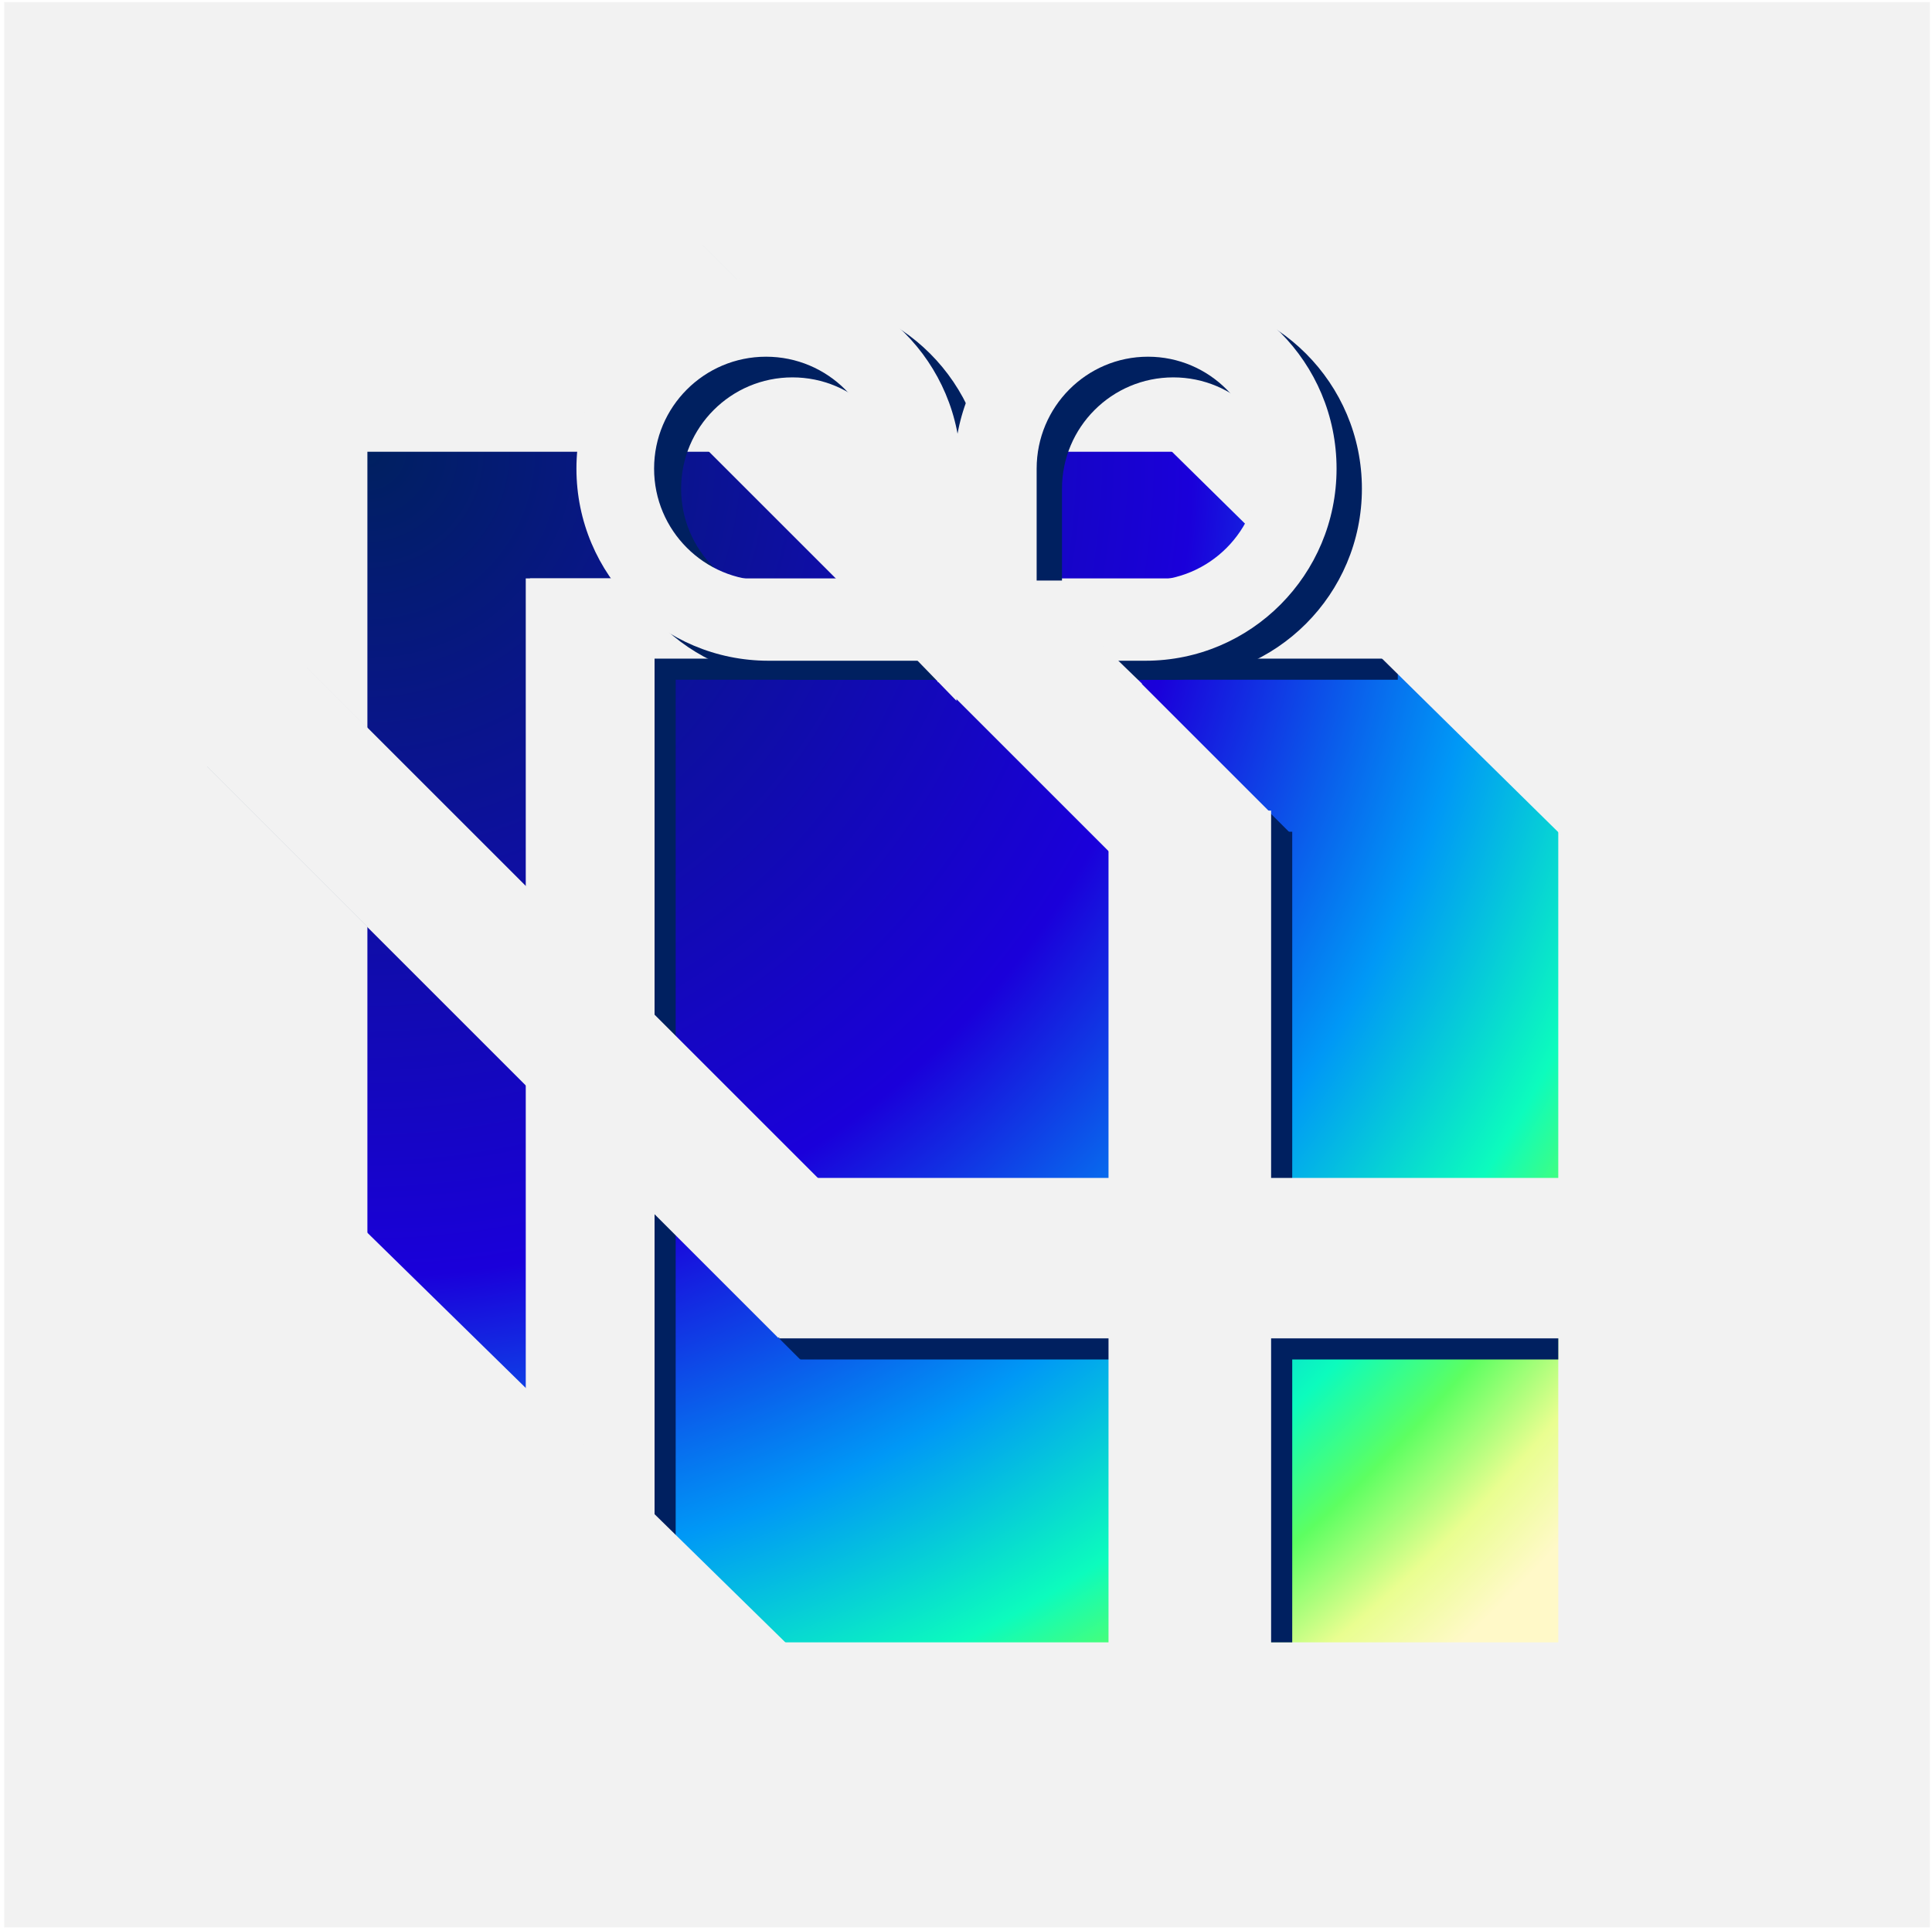
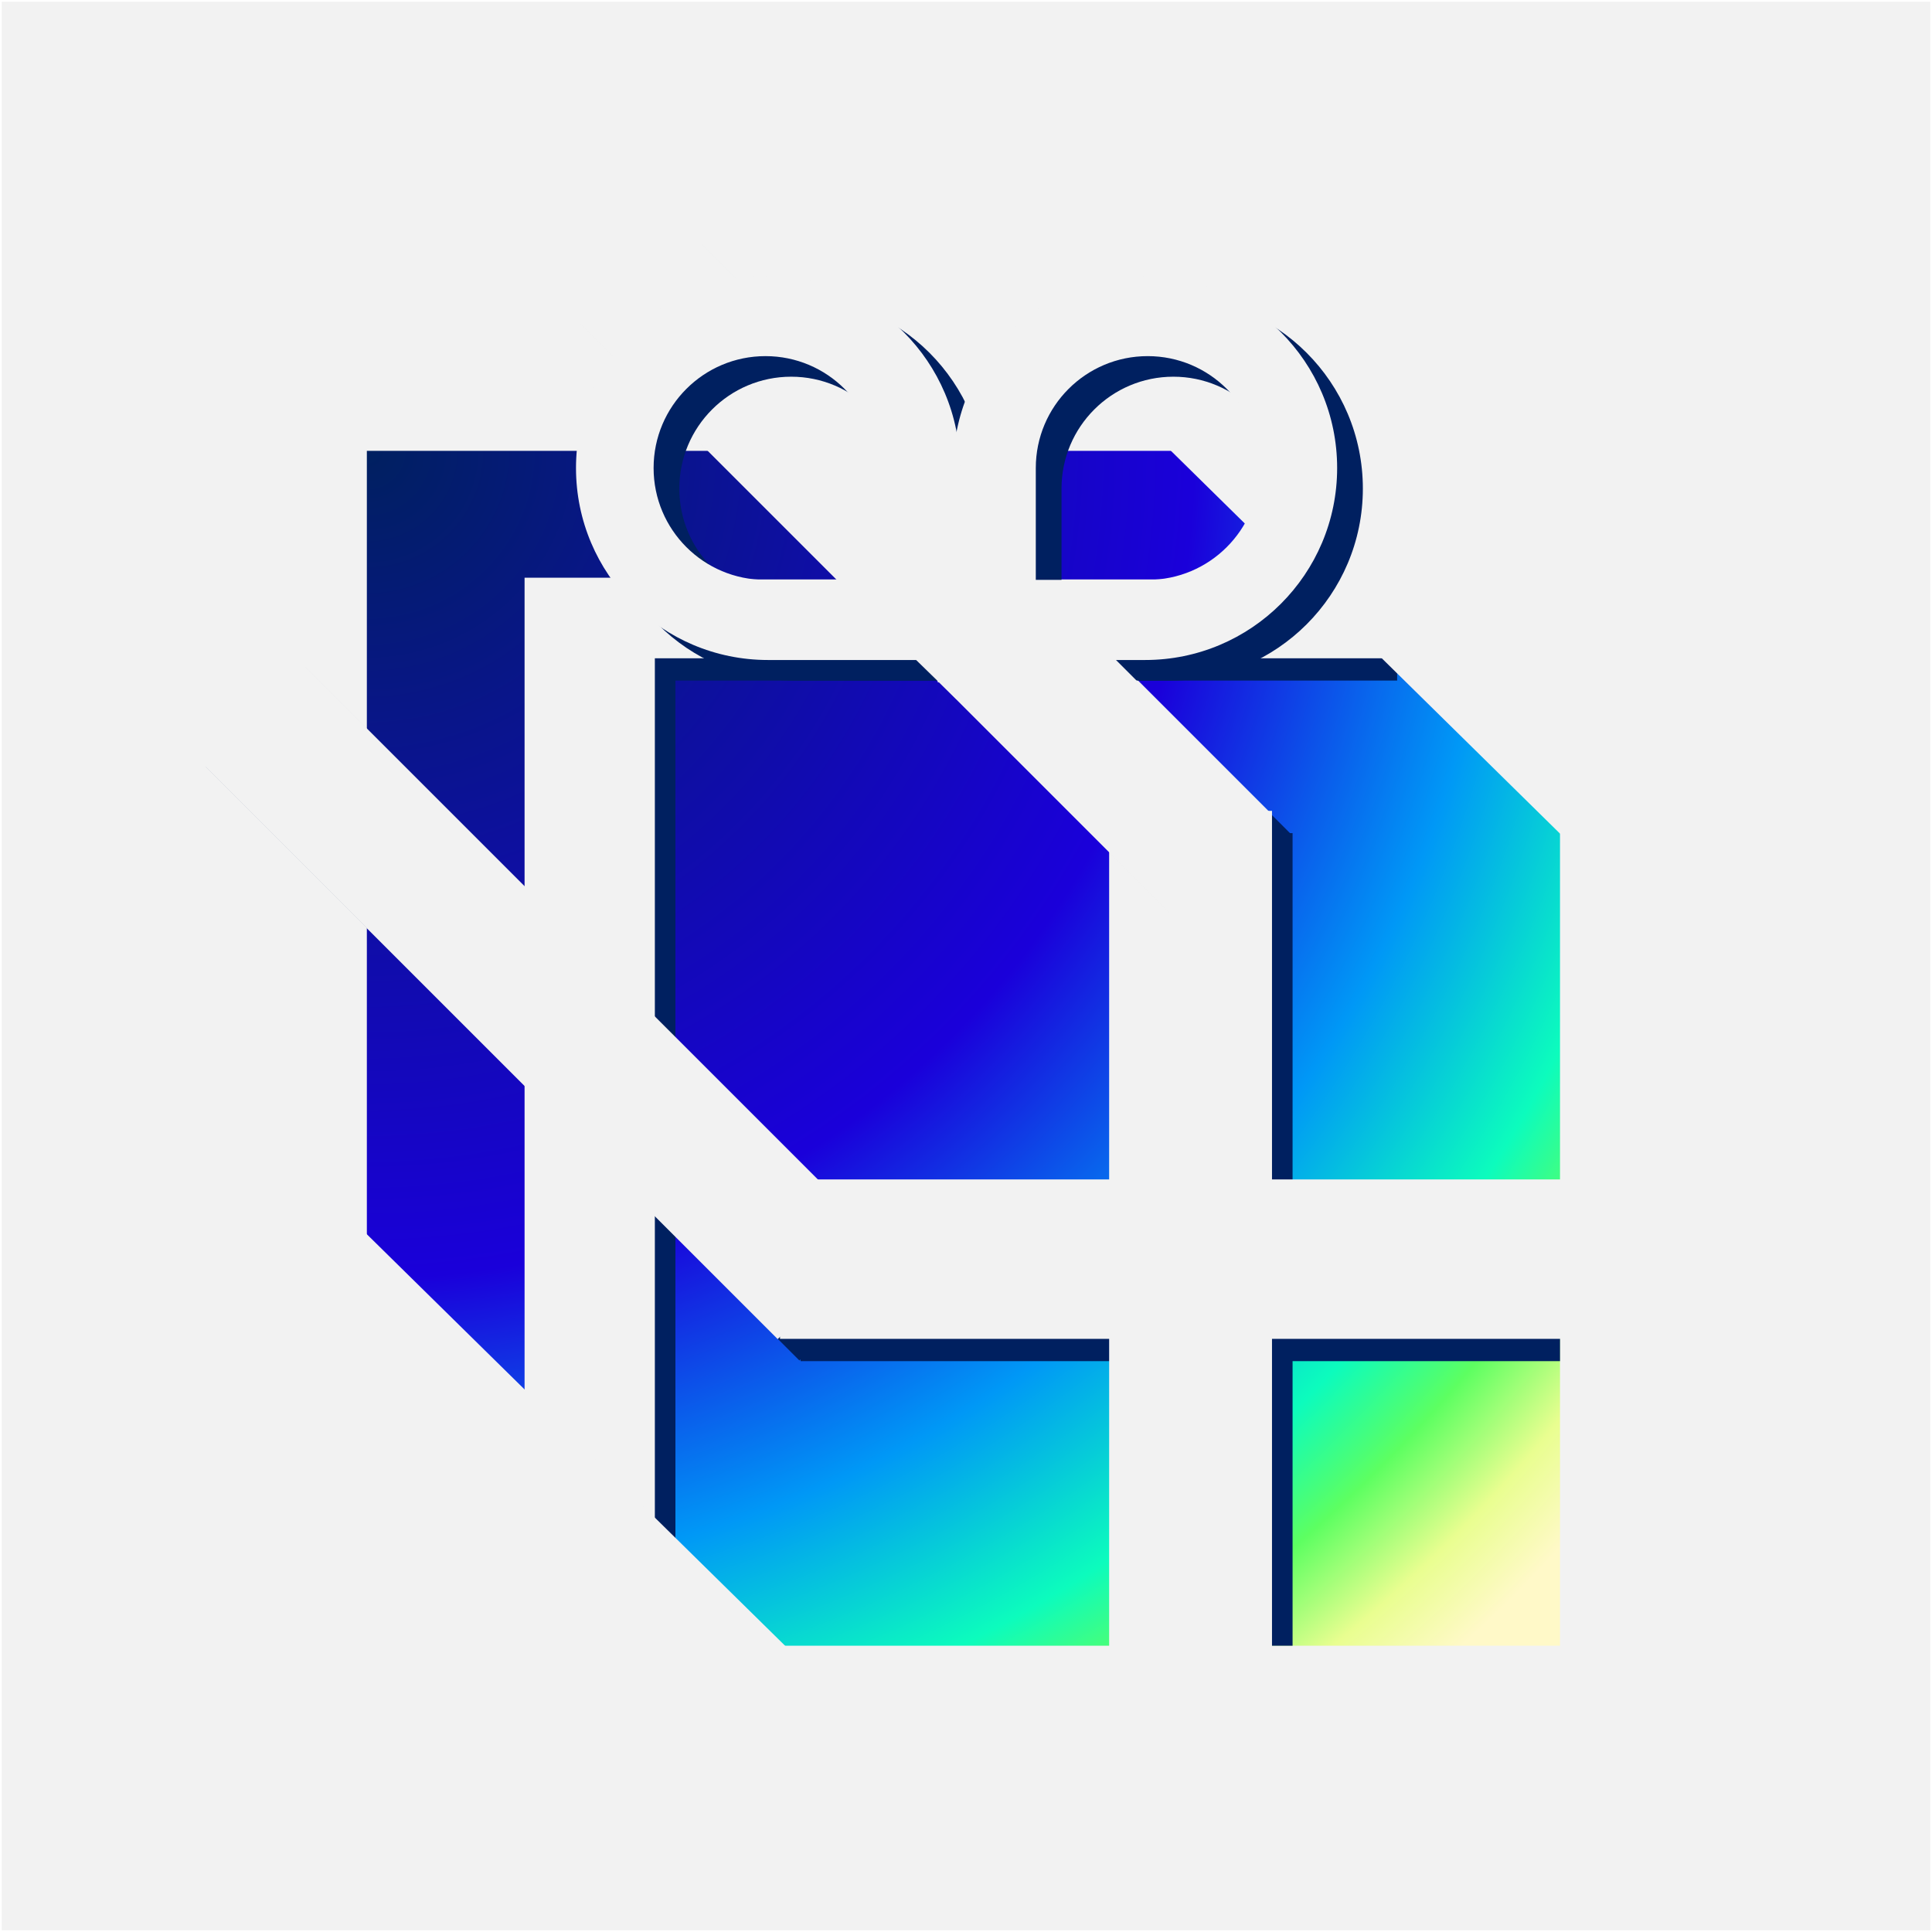
- <svg xmlns="http://www.w3.org/2000/svg" width="915" height="914" overflow="hidden">
+ <svg xmlns="http://www.w3.org/2000/svg" width="1127" height="1127" overflow="hidden">
  <defs>
    <clipPath id="clip0">
-       <path d="M974 47 1889 47 1889 961 974 961Z" fill-rule="evenodd" clip-rule="evenodd" />
+       <path d="M-1-1 1126-1 1126 1126-1 1126Z" fill-rule="evenodd" clip-rule="evenodd" />
    </clipPath>
-     <radialGradient cx="0.25" cy="0.25" r="4.86227e+06" fx="0" fy="0" gradientUnits="userSpaceOnUse" spreadMethod="pad" id="fill1" gradientTransform="matrix(0.000164042 0 0 0.000164042 1148 261)">
-       <stop offset="0" stop-color="#002060" class="darkblue" />
-       <stop offset="0.49" stop-color="#1A00DA" class="blue" />
-       <stop offset="0.67" stop-color="#0098F6" class="lightblue" />
-       <stop offset="0.79" stop-color="#0CFCBD" class="turquoise" />
+     <radialGradient cx="0" cy="0" r="6.00456e+06" gradientUnits="userSpaceOnUse" spreadMethod="pad" id="fill1" gradientTransform="matrix(0.000164042 0 0 0.000164042 213 262)">
+       <stop offset="0" stop-color="#002060" />
+       <stop offset="0.49" stop-color="#1A00DA" />
+       <stop offset="0.67" stop-color="#0098F6" />
+       <stop offset="0.79" stop-color="#0CFCBD" />
      <stop offset="0.85" stop-color="#5DFF61" />
-       <stop offset="0.91" stop-color="#E9FE90" class="yellow" />
-       <stop offset="0.96" stop-color="#FFF9C8" class="lightyellow" />
-       <stop offset="1" stop-color="#FFF9C8" class="lightyellow" />
+       <stop offset="0.91" stop-color="#E9FE90" />
+       <stop offset="0.96" stop-color="#FFF9C8" />
+       <stop offset="1" stop-color="#FFF9C8" />
    </radialGradient>
  </defs>
-   <g clip-path="url(#clip0)" transform="translate(-974 -47)">
-     <rect x="976" y="48" width="912" height="912" fill="#F2F2F2" />
-     <rect x="1148" y="261" width="564" height="564" fill="url(#fill1)" />
-     <rect x="1353" y="615" width="359" height="76" fill="#002060" class="darkblue" />
-     <path d="M1119.13 363.121 1399.88 643.878 1352.87 690.894 1072.11 410.138Z" fill="#002060" class="darkblue" fill-rule="evenodd" />
-     <rect x="1509" y="441" width="77" height="384" fill="#002060" class="darkblue" />
-     <path d="M1306.47 163.045 1585.55 442.127 1542.62 485.057 1263.54 205.976Z" fill="#002060" class="darkblue" fill-rule="evenodd" />
-     <rect x="1235" y="332" width="401" height="37" fill="#002060" class="darkblue" />
-     <rect x="1233" y="331" width="61" height="458" fill="#002060" class="darkblue" />
-     <rect x="1343" y="605" width="396" height="76" fill="#F2F2F2" />
-     <path d="M1109.1 352.772 1389.86 633.528 1342.59 680.793 1061.84 400.036Z" fill="#F2F2F2" fill-rule="evenodd" />
-     <rect x="1499" y="431" width="77" height="403" fill="#F2F2F2" />
-     <path d="M1296.44 152.696 1575.53 431.778 1528.06 479.239 1248.98 200.157Z" fill="#F2F2F2" fill-rule="evenodd" />
-     <rect x="1225" y="321" width="423" height="38" fill="#F2F2F2" />
-     <rect x="1223" y="321" width="61" height="458" fill="#F2F2F2" />
-     <path d="M1726 257 1726 455 1525 257Z" fill="#F2F2F2" fill-rule="evenodd" />
-     <path d="M1147 828 1147 630 1349 828Z" fill="#F2F2F2" fill-rule="evenodd" />
-     <path d="M1529.69 331.231C1558.81 331.231 1582.42 307.622 1582.42 278.5 1582.42 249.378 1558.81 225.769 1529.69 225.769 1500.57 225.769 1476.96 249.378 1476.96 278.5L1476.96 331.231ZM1528.5 369 1438 369 1438 278.5C1438 228.518 1478.52 188 1528.5 188 1578.48 188 1619 228.518 1619 278.5L1619 278.5C1619 328.482 1578.48 369 1528.5 369Z" fill="#002060" class="darkblue" fill-rule="evenodd" />
-     <path d="M89.309 37.769C60.186 37.769 36.578 61.378 36.578 90.5 36.578 119.622 60.186 143.231 89.309 143.231 118.431 143.231 142.039 119.622 142.039 90.5L142.039 37.769ZM90.5 0 181 0 181 90.5C181 140.482 140.482 181 90.5 181 40.518 181 0 140.482 0 90.5L0 90.5C0 40.518 40.518 0 90.5 0Z" fill="#002060" class="darkblue" fill-rule="evenodd" transform="matrix(1 -0 -0 -1 1260 369)" />
-     <path d="M1517.69 322.022C1546.81 322.022 1570.42 298.283 1570.42 269 1570.42 239.717 1546.81 215.978 1517.69 215.978 1488.57 215.978 1464.96 239.717 1464.96 269L1464.96 322.022ZM1516.5 360 1426 360 1426 269C1426 218.742 1466.52 178 1516.5 178 1566.48 178 1607 218.742 1607 269L1607 269C1607 319.258 1566.48 360 1516.5 360Z" fill="#F2F2F2" fill-rule="evenodd" />
-     <path d="M89.802 37.978C60.519 37.978 36.78 61.717 36.78 91 36.78 120.283 60.519 144.022 89.802 144.022 119.085 144.022 142.824 120.283 142.824 91L142.824 37.978ZM91 0 182 0 182 91C182 141.258 141.258 182 91 182 40.742 182 0 141.258 0 91L0 91C0 40.742 40.742 0 91 0Z" fill="#F2F2F2" fill-rule="evenodd" transform="matrix(1 -0 -0 -1 1247 360)" />
-     <path d="M1482 371 1482 339 1515 371Z" fill="#F2F2F2" fill-rule="evenodd" />
-     <rect x="1418" y="353" width="76" height="17" fill="#F2F2F2" />
-     <path d="M1427 346 1427 379 1395 346Z" fill="#F2F2F2" fill-rule="evenodd" />
+   <g clip-path="url(#clip0)" transform="translate(1 1)">
+     <rect x="0" y="0" width="1125" height="1125" fill="#F2F2F2" />
+     <rect x="213" y="262" width="696" height="697" fill="url(#fill1)" />
+     <rect x="466" y="700" width="443" height="93" fill="#002060" />
+     <path d="M177.044 388.363 523.314 734.633 465.326 792.621 119.056 446.351Z" fill="#002060" fill-rule="evenodd" />
+     <rect x="658" y="485" width="95" height="474" fill="#002060" />
+     <path d="M408.104 141.601 752.308 485.805 699.359 538.753 355.156 194.549Z" fill="#002060" fill-rule="evenodd" />
+     <rect x="321" y="349" width="493" height="47" fill="#002060" />
+     <rect x="317" y="349" width="76" height="565" fill="#002060" />
+     <rect x="454" y="687" width="487" height="93" fill="#F2F2F2" />
+     <path d="M164.678 375.599 510.948 721.869 452.655 780.162 106.385 433.892Z" fill="#F2F2F2" fill-rule="evenodd" />
+     <rect x="646" y="472" width="95" height="498" fill="#F2F2F2" />
+     <path d="M395.738 128.837 739.942 473.041 681.406 531.577 337.202 187.373Z" fill="#F2F2F2" fill-rule="evenodd" />
+     <rect x="308" y="337" width="522" height="46" fill="#F2F2F2" />
+     <rect x="305" y="336" width="76" height="565" fill="#F2F2F2" />
+     <path d="M926 258 926 502 678 258Z" fill="#F2F2F2" fill-rule="evenodd" />
+     <path d="M212 962 212 718 460 962Z" fill="#F2F2F2" fill-rule="evenodd" />
+     <path d="M683.474 349.258C719.515 349.258 748.732 320.041 748.732 284 748.732 247.959 719.515 218.742 683.474 218.742 647.434 218.742 618.217 247.959 618.217 284L618.217 349.258ZM682 396 570 396 570 284C570 222.144 620.144 172 682 172 743.856 172 794 222.144 794 284L794 284C794 345.856 743.856 396 682 396Z" fill="#002060" fill-rule="evenodd" />
+     <path d="M110.526 46.742C74.485 46.742 45.268 75.959 45.268 112 45.268 148.041 74.485 177.258 110.526 177.258 146.566 177.258 175.783 148.041 175.783 112L175.783 46.742ZM112 0 224 0 224 112C224 173.856 173.856 224 112 224 50.144 224 0 173.856 0 112L0 112C0 50.144 50.144 0 112 0Z" fill="#002060" fill-rule="evenodd" transform="matrix(1 -0 -0 -1 350 396)" />
+     <path d="M668.474 337.258C704.515 337.258 733.732 308.041 733.732 272 733.732 235.959 704.515 206.742 668.474 206.742 632.434 206.742 603.217 235.959 603.217 272L603.217 337.258ZM667 384 555 384 555 272C555 210.144 605.144 160 667 160 728.856 160 779 210.144 779 272L779 272C779 333.856 728.856 384 667 384Z" fill="#F2F2F2" fill-rule="evenodd" />
+     <path d="M110.526 46.742C74.485 46.742 45.268 75.959 45.268 112 45.268 148.041 74.485 177.258 110.526 177.258 146.566 177.258 175.783 148.041 175.783 112L175.783 46.742ZM112 0 224 0 224 112C224 173.856 173.856 224 112 224 50.144 224 0 173.856 0 112L0 112C0 50.144 50.144 0 112 0Z" fill="#F2F2F2" fill-rule="evenodd" transform="matrix(1 -0 -0 -1 335 384)" />
+     <path d="M625 399 625 359 665 399Z" fill="#F2F2F2" fill-rule="evenodd" />
+     <rect x="546" y="376" width="93" height="21" fill="#F2F2F2" />
+     <path d="M557 368 557 407 517 368Z" fill="#F2F2F2" fill-rule="evenodd" />
  </g>
</svg>
